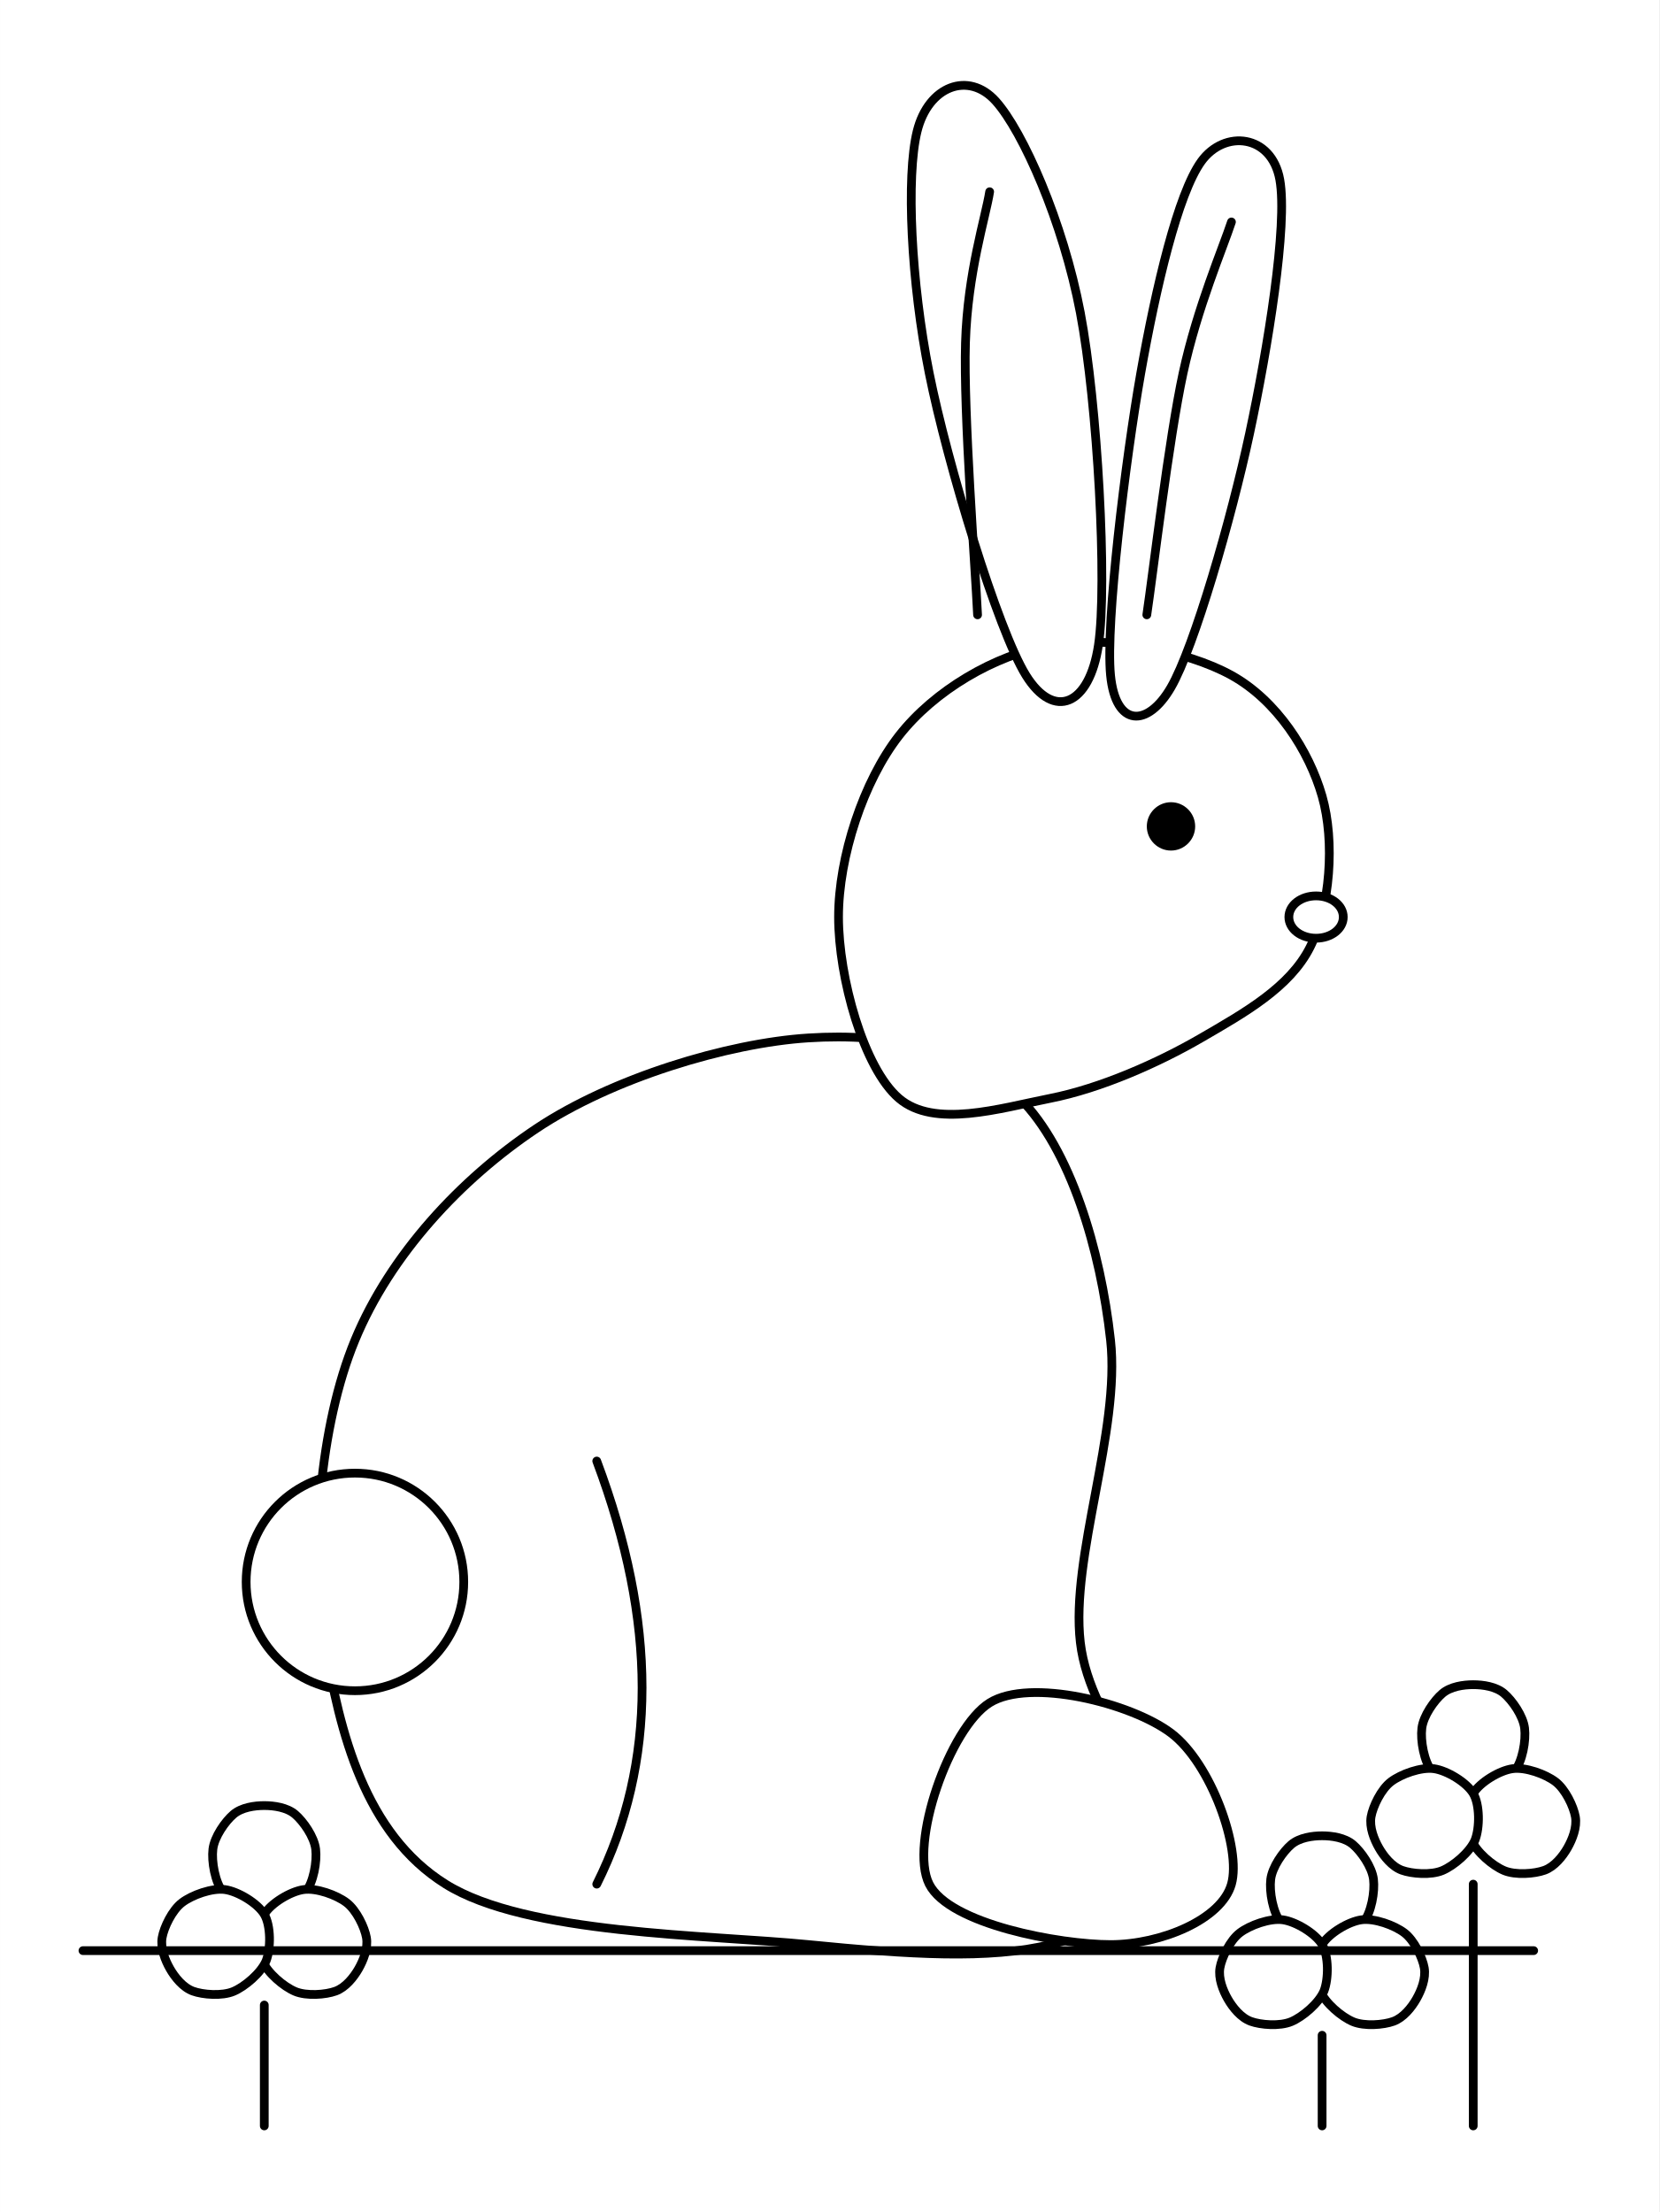
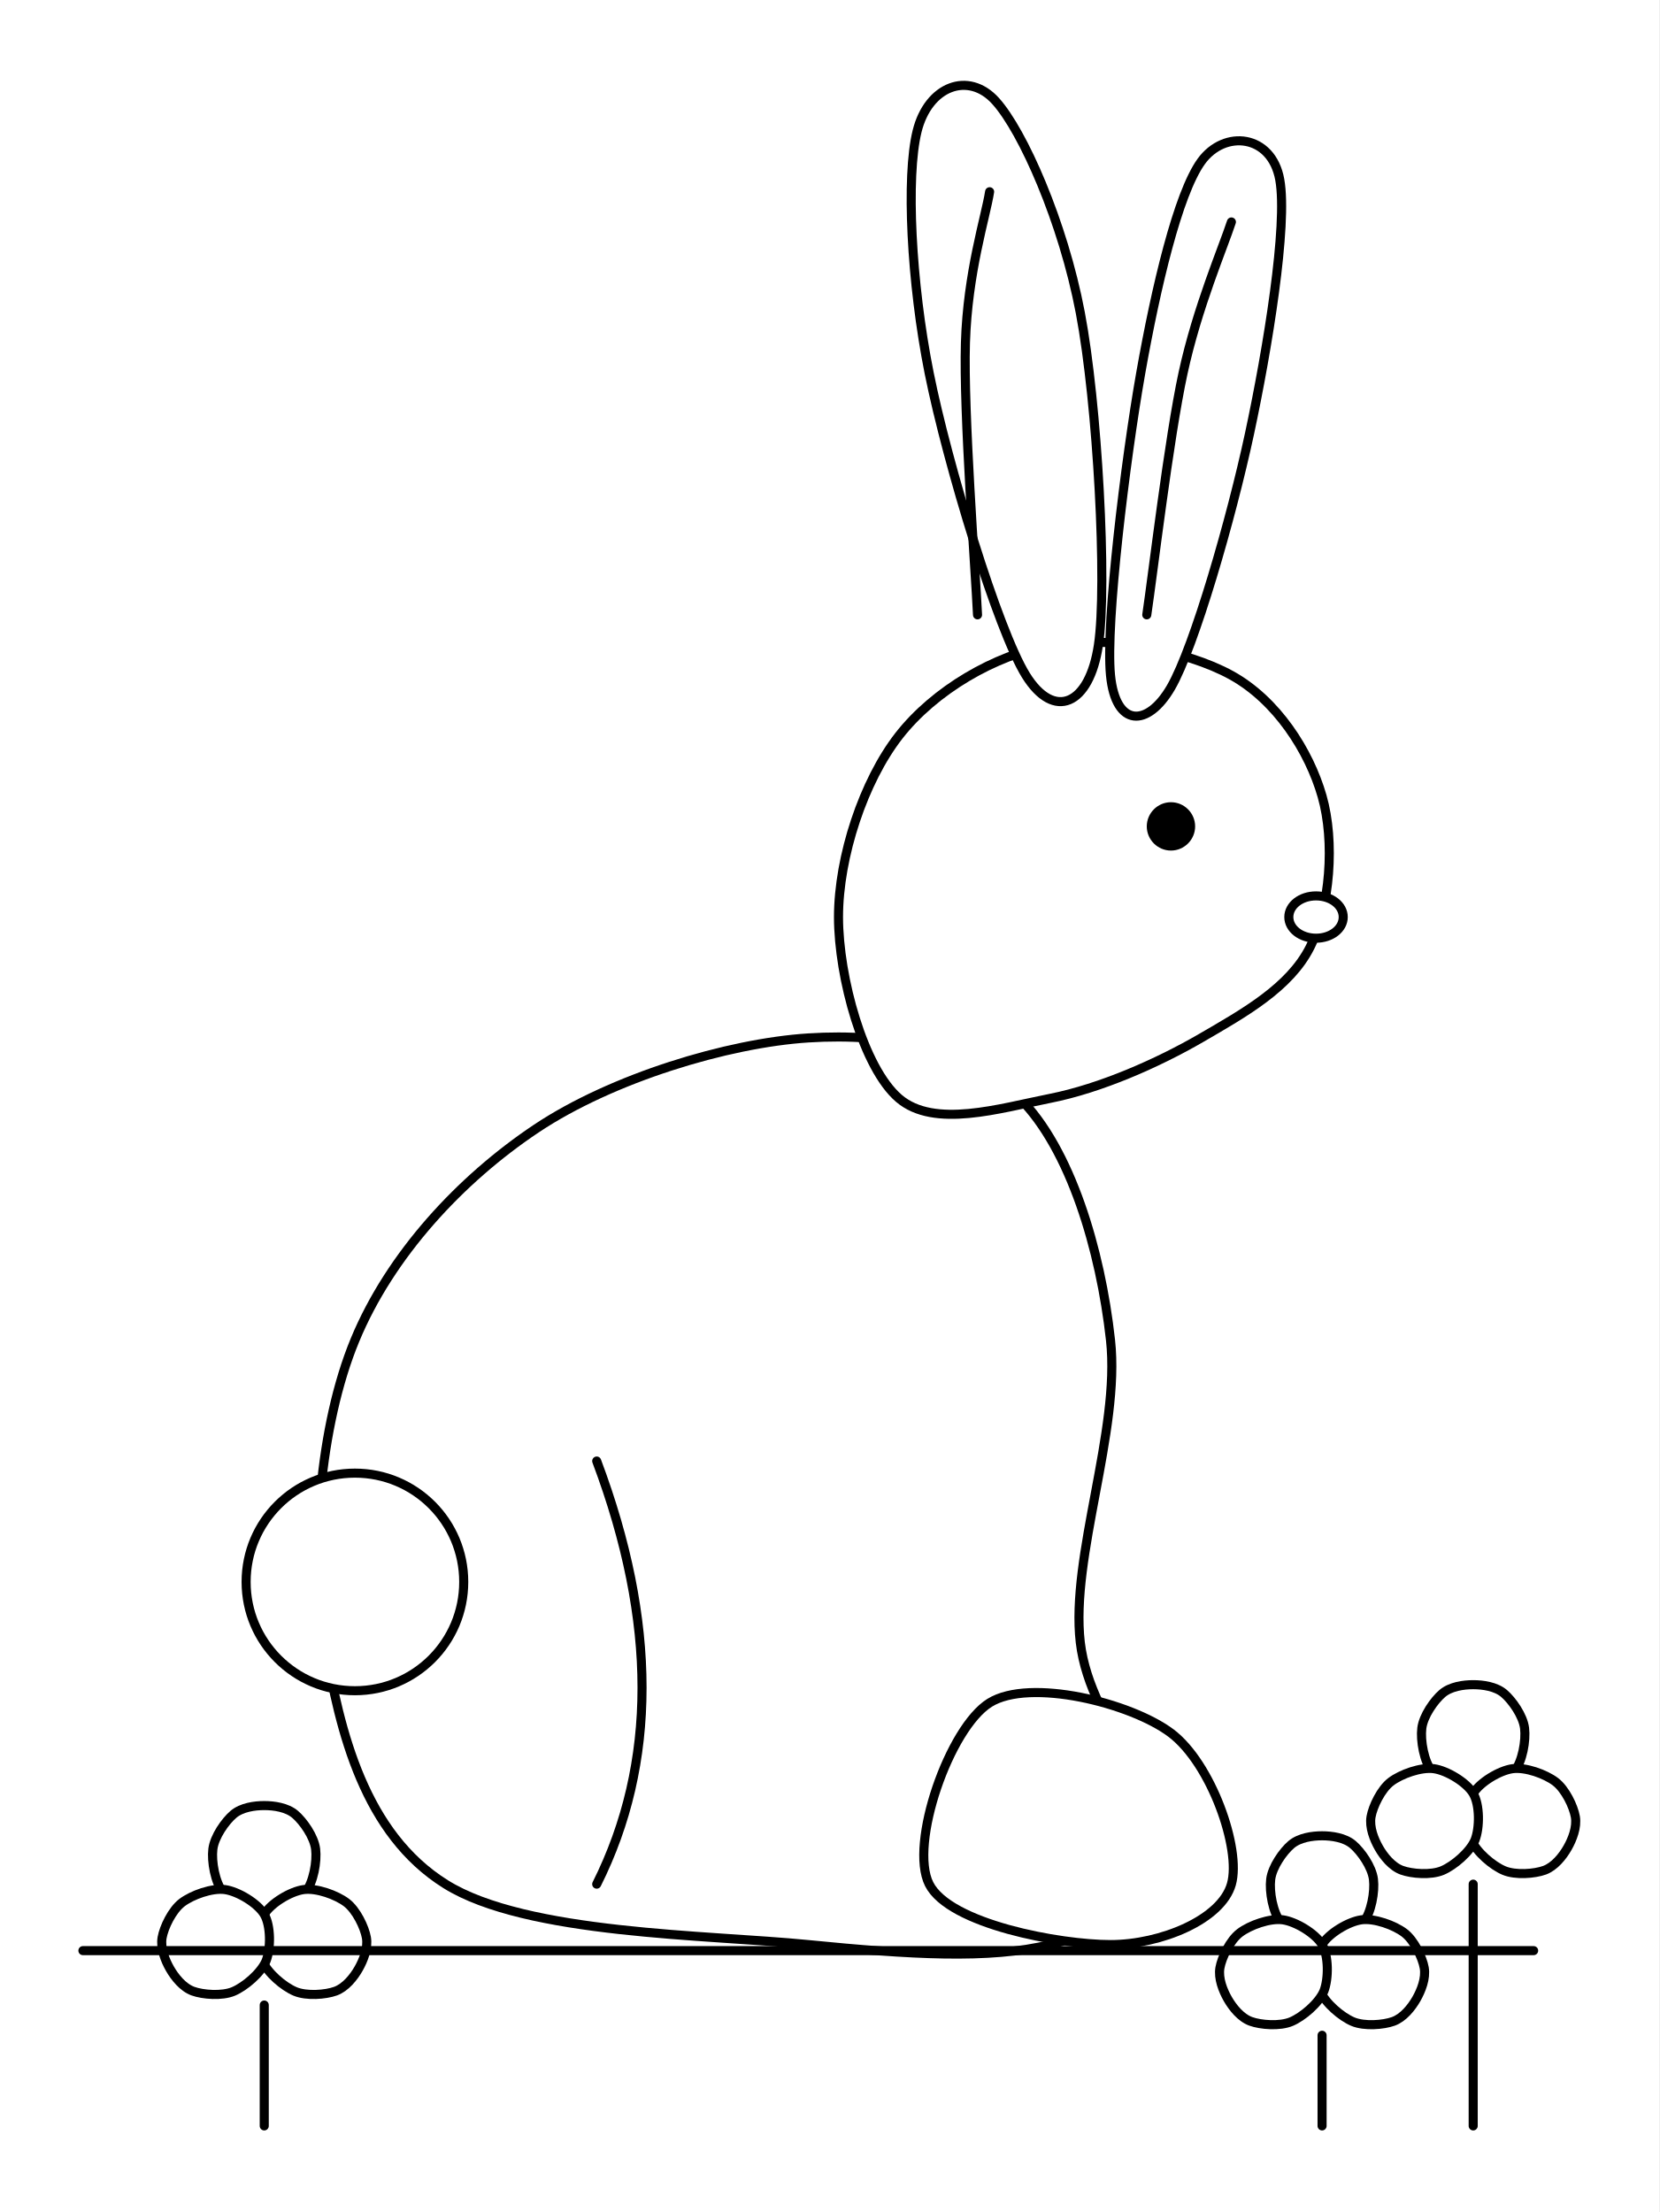
- <svg xmlns="http://www.w3.org/2000/svg" version="1.1" viewBox="0 0 600 800" width="5.932in" height="7.909in" role="img" aria-label="The Garden Rabbit, a picture to color">
+ <svg xmlns="http://www.w3.org/2000/svg" version="1.1" viewBox="0 0 600 800" width="5.715in" height="7.62in" role="img" aria-label="The Garden Rabbit, a picture to color">
  <rect width="600" height="800" fill="#fff" />
-   <g transform="translate(-35.597 -83.675) scale(1.093)" fill="#fff" data-bw="white" stroke="#000" stroke-width="2.891" stroke-linecap="round" stroke-linejoin="round">
+   <g transform="translate(-35.597 -83.675) scale(1.093)" fill="#fff" data-bw="white" stroke="#000" stroke-width="3.001" stroke-linecap="round" stroke-linejoin="round">
    <path fill="none" d="M120 780 L120 740" />
    <path d="M120 710 C124.3 710 130.9 706.2 133.6 702.8 C136.3 699.4 137.5 692.5 137 688.4 C136.5 684.3 132.9 679.2 130.2 676.9 C127.5 674.6 123.2 674 120 674 C116.8 674 112.5 674.6 109.8 676.9 C107.1 679.2 103.5 684.3 103 688.4 C102.5 692.5 103.7 699.4 106.4 702.8 C109.1 706.2 115.7 710 120 710 Z" />
    <path d="M120 710 C117.8 713.7 117.8 721.3 119.4 725.4 C121.1 729.4 126.4 733.9 130.2 735.5 C134 737.1 140.3 736.6 143.6 735.4 C146.9 734.2 149.6 730.8 151.2 728 C152.8 725.2 154.4 721.2 153.8 717.7 C153.2 714.3 150.5 708.6 147.2 706.1 C143.9 703.6 137.3 701.2 133 701.8 C128.7 702.4 122.2 706.3 120 710 Z" />
    <path d="M120 710 C117.8 706.3 111.3 702.4 107 701.8 C102.7 701.2 96.1 703.6 92.8 706.1 C89.5 708.6 86.8 714.3 86.2 717.7 C85.6 721.2 87.2 725.2 88.8 728 C90.4 730.8 93.1 734.2 96.4 735.4 C99.7 736.6 106 737.1 109.8 735.5 C113.6 733.9 118.9 729.4 120.6 725.4 C122.2 721.3 122.2 713.7 120 710 Z" />
    <path fill="none" d="M470 780 L470 750" />
    <path d="M470 720 C474.3 720 480.9 716.2 483.6 712.8 C486.3 709.4 487.5 702.5 487 698.4 C486.5 694.3 482.9 689.2 480.2 686.9 C477.5 684.6 473.2 684 470 684 C466.8 684 462.5 684.6 459.8 686.9 C457.1 689.2 453.5 694.3 453 698.4 C452.5 702.5 453.7 709.4 456.4 712.8 C459.1 716.2 465.7 720 470 720 Z" />
    <path d="M470 720 C467.8 723.7 467.8 731.3 469.4 735.4 C471.1 739.4 476.4 743.9 480.2 745.5 C484 747.1 490.3 746.6 493.6 745.4 C496.9 744.2 499.6 740.8 501.2 738 C502.8 735.2 504.4 731.2 503.8 727.7 C503.2 724.3 500.5 718.6 497.2 716.1 C493.9 713.6 487.3 711.2 483 711.8 C478.7 712.4 472.2 716.3 470 720 Z" />
    <path d="M470 720 C467.8 716.3 461.3 712.4 457 711.8 C452.7 711.2 446.1 713.6 442.8 716.1 C439.5 718.6 436.8 724.3 436.2 727.7 C435.6 731.2 437.2 735.2 438.8 738 C440.4 740.8 443.1 744.2 446.4 745.4 C449.7 746.6 456 747.1 459.8 745.5 C463.6 743.9 468.9 739.4 470.6 735.4 C472.2 731.3 472.2 723.7 470 720 Z" />
    <path fill="none" d="M520 780 L520 700" />
    <path d="M520 670 C524.3 670 530.9 666.2 533.6 662.8 C536.3 659.4 537.5 652.5 537 648.4 C536.5 644.3 532.9 639.2 530.2 636.9 C527.5 634.6 523.2 634 520 634 C516.8 634 512.5 634.6 509.8 636.9 C507.1 639.2 503.5 644.3 503 648.4 C502.5 652.5 503.7 659.4 506.4 662.8 C509.1 666.2 515.7 670 520 670 Z" />
    <path d="M520 670 C517.8 673.7 517.8 681.3 519.4 685.4 C521.1 689.4 526.4 693.9 530.2 695.5 C534 697.1 540.3 696.6 543.6 695.4 C546.9 694.2 549.6 690.8 551.2 688 C552.8 685.2 554.4 681.2 553.8 677.7 C553.2 674.3 550.5 668.6 547.2 666.1 C543.9 663.6 537.3 661.2 533 661.8 C528.7 662.4 522.2 666.3 520 670 Z" />
    <path d="M520 670 C517.8 666.3 511.3 662.4 507 661.8 C502.7 661.2 496.1 663.6 492.8 666.1 C489.5 668.6 486.8 674.3 486.2 677.7 C485.6 681.2 487.2 685.2 488.8 688 C490.4 690.8 493.1 694.2 496.4 695.4 C499.7 696.6 506 697.1 509.8 695.5 C513.6 693.9 518.9 689.4 520.6 685.4 C522.2 681.3 522.2 673.7 520 670 Z" />
    <path d="M180 700 C153.3 683.3 145 650 140 620 C135 590 138.3 548.3 150 520 C161.7 491.7 185 466.7 210 450 C235 433.3 273.3 421.7 300 420 C326.7 418.3 353.3 423.3 370 440 C386.7 456.7 396.7 490 400 520 C403.3 550 386.7 591.7 390 620 C393.3 648.3 421.7 673.3 420 690 C418.3 706.7 400 715 380 720 C360 725 333.3 723.3 300 720 C266.7 716.7 206.7 716.7 180 700 Z" />
    <path d="M186 600 C186 619.9 169.9 636 150 636 C130.1 636 114 619.9 114 600 C114 580.1 130.1 564 150 564 C169.9 564 186 580.1 186 600 Z" />
    <path d="M330 440 C318.3 430 310 400 310 380 C310 360 318.3 335 330 320 C341.7 305 361.7 293.3 380 290 C398.3 286.7 425 291.7 440 300 C455 308.3 465.7 325 470 340 C474.3 355 472.7 376.7 466 390 C459.3 403.3 444.3 411.7 430 420 C415.7 428.3 396.7 436.7 380 440 C363.3 443.3 341.7 450 330 440 Z" />
    <path d="M372 300 C362.7 285 346 230 340 200 C334 170 332.3 135 336 120 C339.7 105 353 100 362 110 C371 120 384.3 150 390 180 C395.7 210 399 270 396 290 C393 310 381.3 315 372 300 Z" />
    <path d="M400 300 C398.3 282.7 405 228.3 410 200 C415 171.7 422.3 140.7 430 130 C437.7 119.3 453.3 121 456 136 C458.7 151 452 192 446 220 C440 248 427.7 290.7 420 304 C412.3 317.3 401.7 317.3 400 300 Z" />
-     <path fill="none" stroke-width="2.891" d="M356 280 C355.3 265 351.3 213.3 352 190 C352.7 166.7 358.7 148.3 360 140" />
-     <path fill="none" stroke-width="2.891" d="M412 280 C414 266.7 419.3 221.7 424 200 C428.7 178.3 437.3 158.3 440 150" />
+     <path fill="none" stroke-width="3.001" d="M356 280 C355.3 265 351.3 213.3 352 190 C352.7 166.7 358.7 148.3 360 140" />
+     <path fill="none" stroke-width="3.001" d="M412 280 C414 266.7 419.3 221.7 424 200 C428.7 178.3 437.3 158.3 440 150" />
    <path fill="#000" stroke="none" d="M428 350 C428 354.4 424.4 358 420 358 C415.6 358 412 354.4 412 350 C412 345.6 415.6 342 420 342 C424.4 342 428 345.6 428 350 Z" />
    <path d="M477 380 C477 383.9 473 387 468 387 C463 387 459 383.9 459 380 C459 376.1 463 373 468 373 C473 373 477 376.1 477 380 Z" />
    <path d="M340 700 C333.3 686.7 346.7 648.3 360 640 C373.3 631.7 406.7 640 420 650 C433.3 660 443.3 688.3 440 700 C436.7 711.7 416.7 720 400 720 C383.3 720 346.7 713.3 340 700 Z" />
-     <path fill="none" stroke-width="2.891" d="M230 560 C250 613.3 250 660 230 700" />
+     <path fill="none" stroke-width="3.001" d="M230 560 C250 613.3 250 660 230 700" />
    <path fill="none" d="M60 722 L540 722" />
  </g>
</svg>
